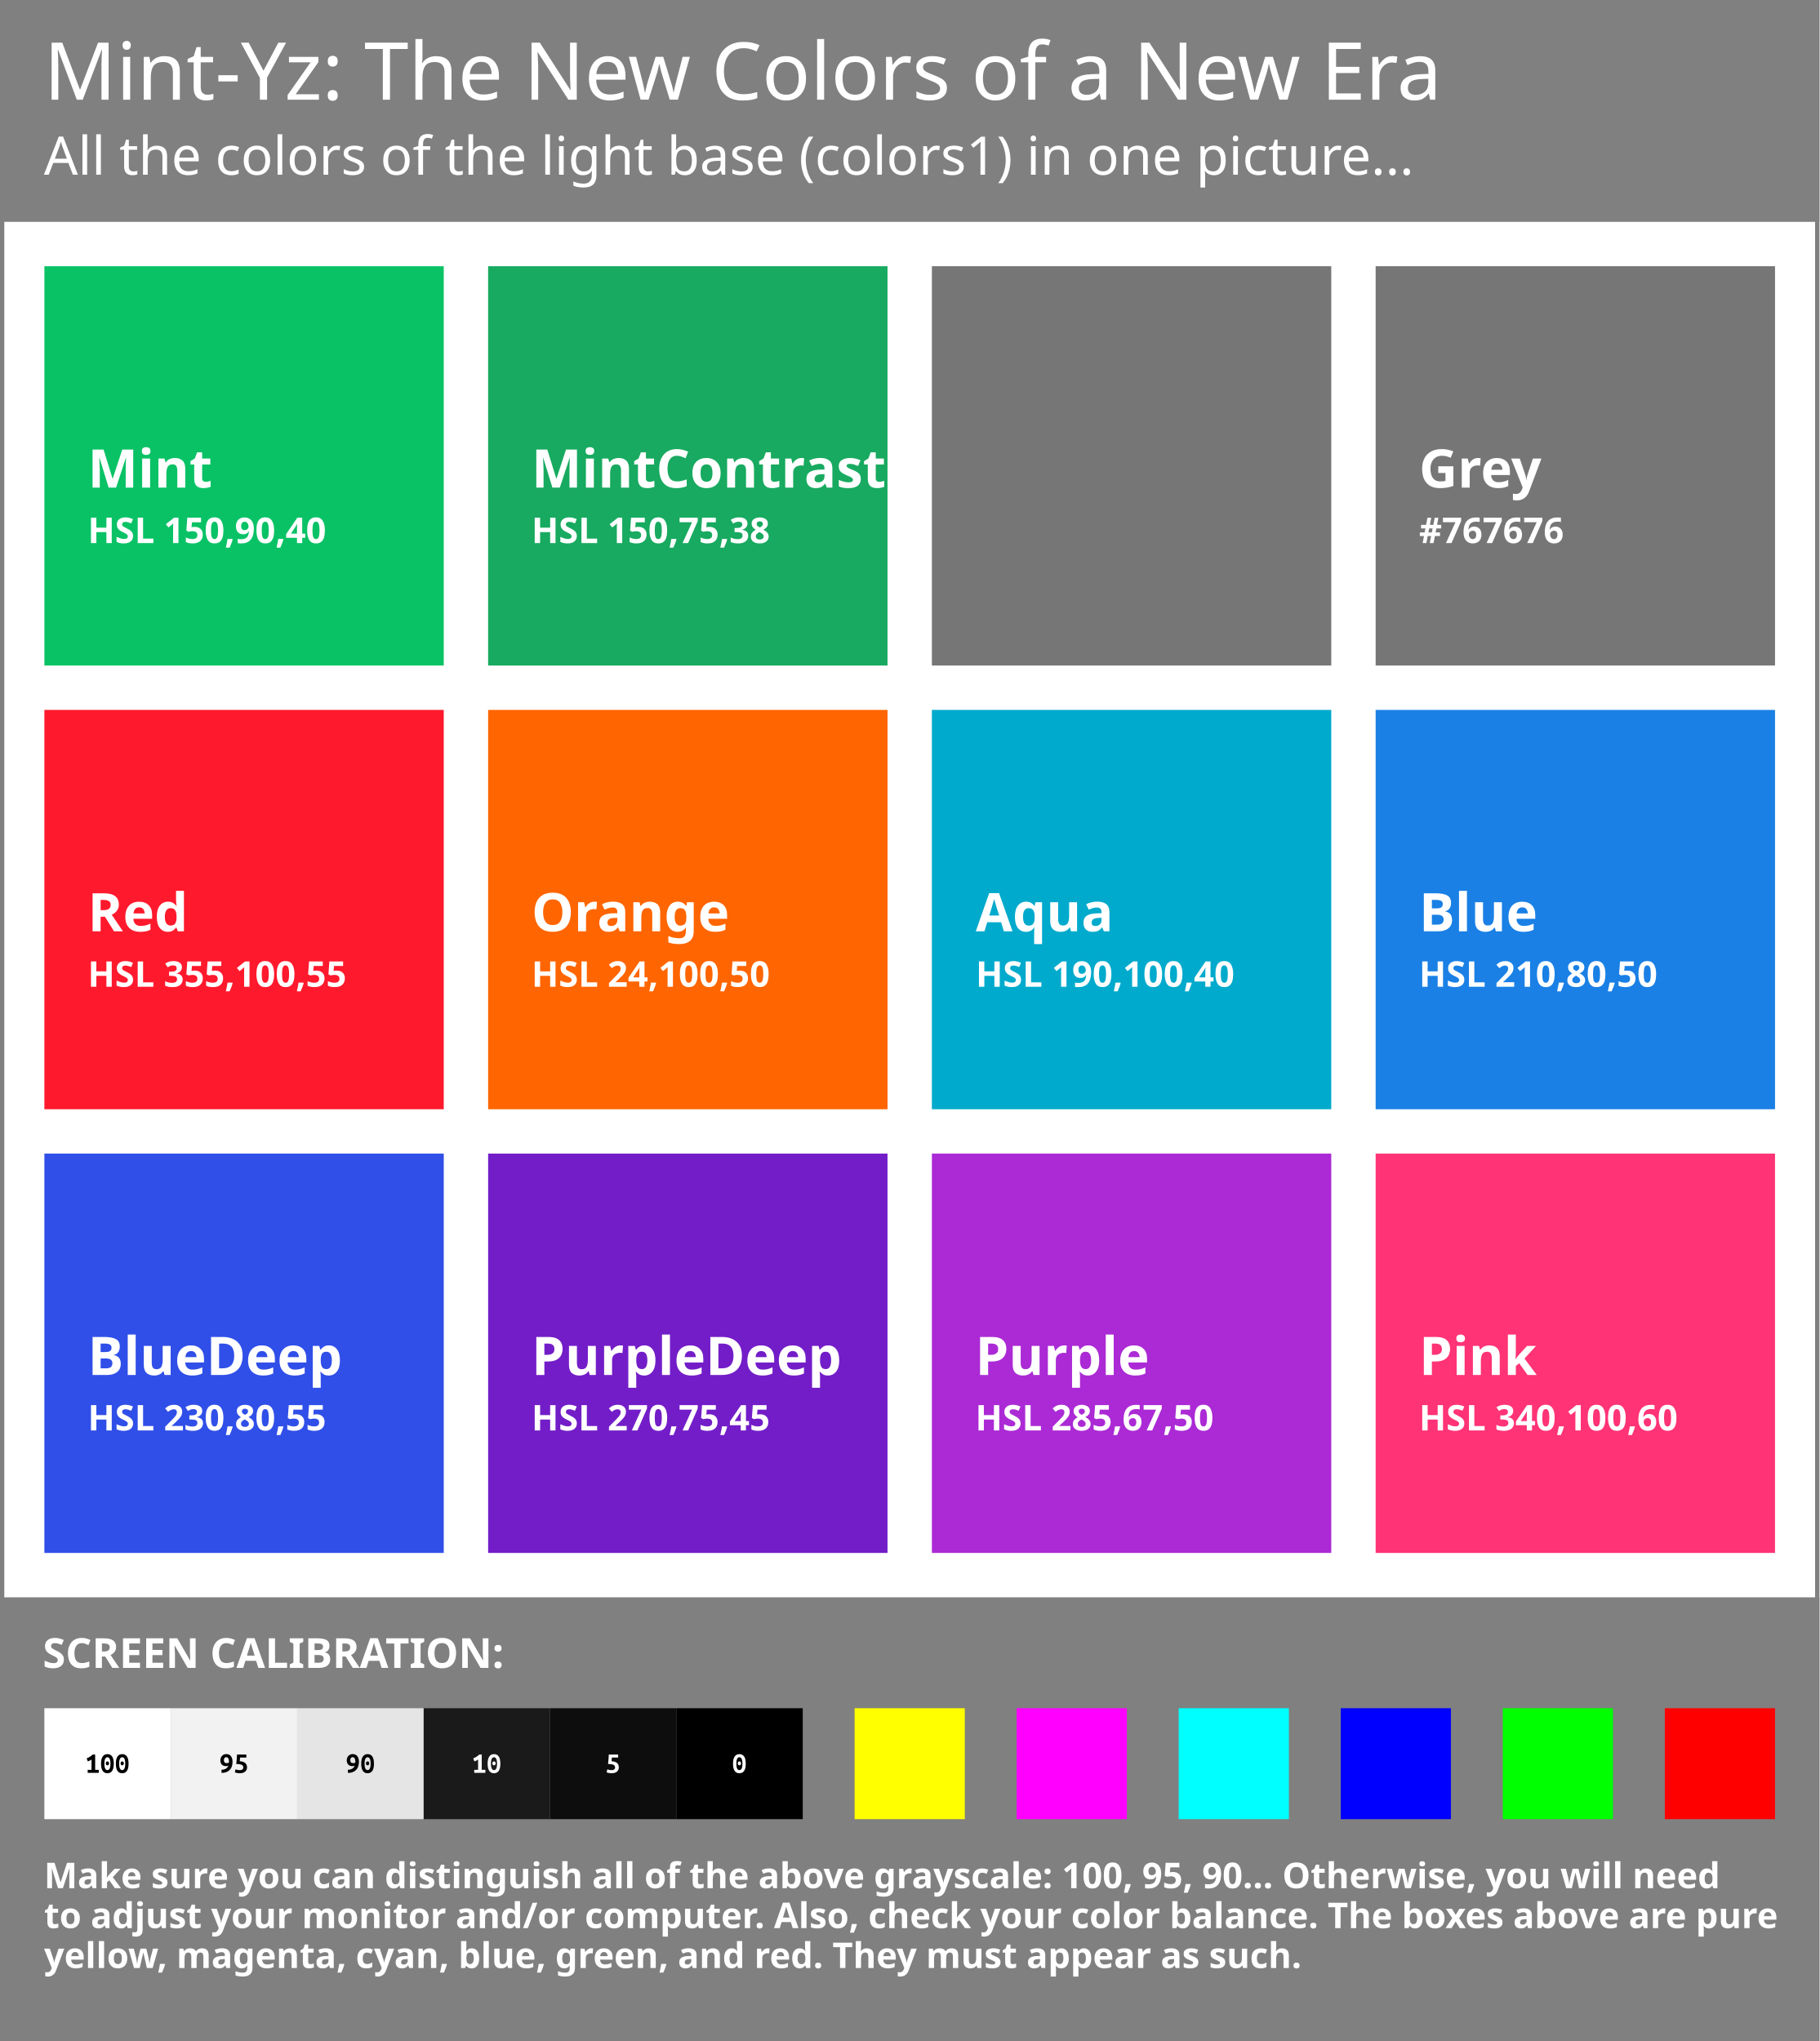
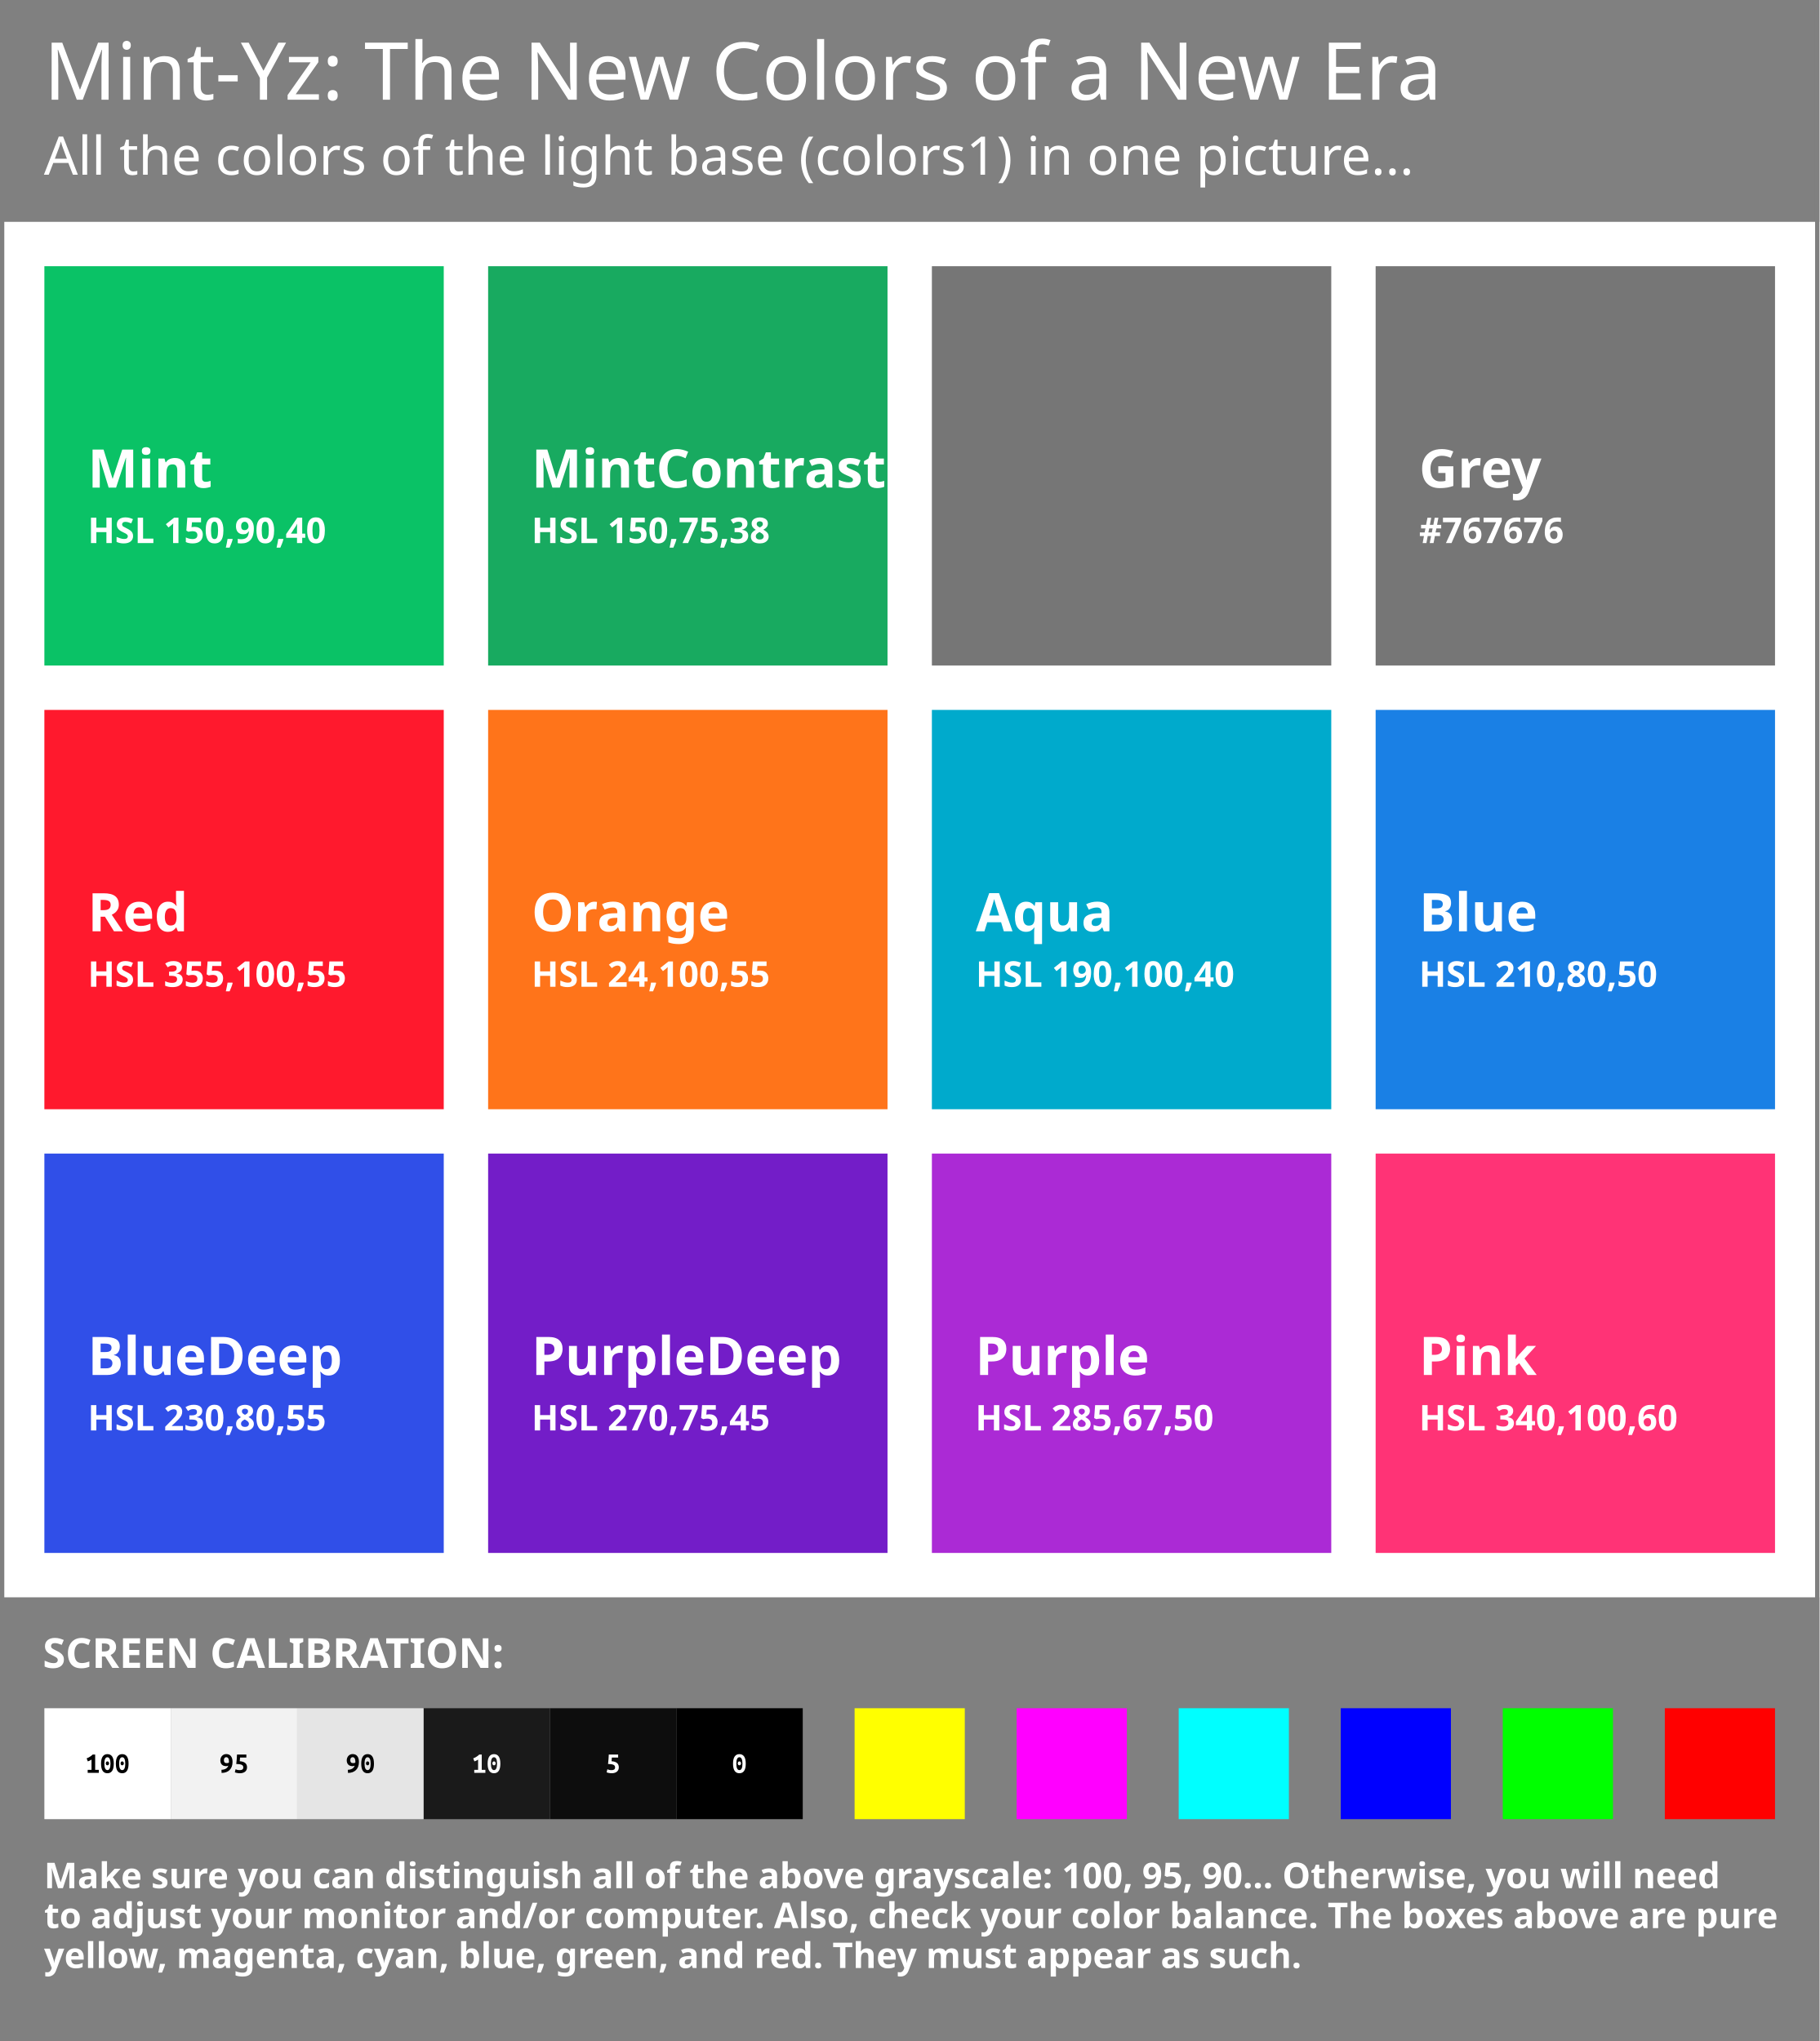
<svg xmlns="http://www.w3.org/2000/svg" width="820" height="920" viewBox="0 0 820 920" version="1.1" id="svg8">
  <defs id="defs2" />
  <g id="layer5">
    <rect y="0" x="0" height="920" width="820" id="rect122" style="fill:#ffffff;fill-opacity:1;stroke:none;stroke-width:0;stroke-opacity:1" />
  </g>
  <g id="layer1" transform="translate(0,-91.79999)">
    <rect y="211.8" x="420" height="180" width="180" id="rect133" style="vector-effect:none;fill:#767676;fill-opacity:1;stroke:none;stroke-width:0;stroke-linecap:butt;stroke-linejoin:miter;stroke-miterlimit:4;stroke-dasharray:none;stroke-dashoffset:0;stroke-opacity:1" />
    <rect y="91.8" x="0" height="100" width="820" id="rect903" style="opacity:1;vector-effect:none;fill:#808080;fill-opacity:1;stroke:none;stroke-width:0;stroke-linecap:butt;stroke-linejoin:miter;stroke-miterlimit:4;stroke-dasharray:none;stroke-dashoffset:0;stroke-opacity:1" />
    <text xml:space="preserve" style="font-style:normal;font-variant:normal;font-weight:normal;font-stretch:normal;font-size:24px;line-height:1.25;font-family:'DejaVu Sans';-inkscape-font-specification:'DejaVu Sans';text-align:start;letter-spacing:0px;word-spacing:0px;text-anchor:start;fill:#000000;fill-opacity:1;stroke:none" x="19.784" y="136.748" id="text947">
      <tspan x="19.784" y="136.748" style="font-style:normal;font-variant:normal;font-weight:normal;font-stretch:normal;font-size:36px;font-family:'Ubuntu Mono';-inkscape-font-specification:'Ubuntu Mono';fill:#ffffff;fill-opacity:1" id="tspan921">Mint-Yz: The New Colors of a New Era</tspan>
      <tspan id="tspan135" x="19.784" y="170.556" style="font-style:normal;font-variant:normal;font-weight:normal;font-stretch:normal;font-size:24px;font-family:'Ubuntu Mono';-inkscape-font-specification:'Ubuntu Mono';fill:#ffffff;fill-opacity:1">All the colors of the light base (colors1) in one picture...</tspan>
    </text>
    <rect y="92.768" x="0.968" height="918.063" width="818.063" id="rect115" style="fill:none;fill-opacity:1;stroke:#808080;stroke-width:1.937;stroke-opacity:1" />
    <g id="g1134" transform="translate(0,-50)">
      <rect y="861.8" x="0" height="200" width="820" id="rect4820" style="opacity:1;vector-effect:none;fill:#808080;fill-opacity:1;stroke:none;stroke-width:0;stroke-linecap:butt;stroke-linejoin:miter;stroke-miterlimit:4;stroke-dasharray:none;stroke-dashoffset:0;stroke-opacity:1" />
      <g id="g1061">
        <g transform="matrix(0,-2.099737,2.760329,0,-19.81775,889.5778)" style="display:inline" id="g1269">
          <rect transform="rotate(-90)" rx="6.3846035e-17" y="-34.396" x="-297" height="23.812" width="17.992" id="rect7" style="fill:#ff0000;fill-opacity:1;stroke:none;stroke-width:0.15;stroke-miterlimit:4;stroke-dasharray:none;stroke-opacity:1" />
          <rect transform="rotate(-90)" style="fill:#00ff00;fill-opacity:1;stroke:none;stroke-width:0.15;stroke-miterlimit:4;stroke-dasharray:none;stroke-opacity:1" id="rect9" width="17.992" height="23.812" x="-270.542" y="-34.396" rx="6.3846035e-17" />
          <rect transform="rotate(-90)" rx="6.3846035e-17" y="-34.396" x="-244.083" height="23.812" width="17.992" id="rect11" style="fill:#0000ff;fill-opacity:1;stroke:none;stroke-width:0.15;stroke-miterlimit:4;stroke-dasharray:none;stroke-opacity:1" />
          <rect transform="rotate(-90)" style="fill:#ffff00;fill-opacity:1;stroke:none;stroke-width:0.15;stroke-miterlimit:4;stroke-dasharray:none;stroke-opacity:1" id="rect818" width="17.992" height="23.812" x="-164.708" y="-34.396" rx="6.3846035e-17" />
          <rect transform="rotate(-90)" rx="6.3846035e-17" y="-34.396" x="-217.625" height="23.812" width="17.992" id="rect820-7" style="fill:#00ffff;fill-opacity:1;stroke:none;stroke-width:0.15;stroke-miterlimit:4;stroke-dasharray:none;stroke-opacity:1" />
          <rect transform="rotate(-90)" style="fill:#ff00ff;fill-opacity:1;stroke:none;stroke-width:0.15;stroke-miterlimit:4;stroke-dasharray:none;stroke-opacity:1" id="rect822-6" width="17.992" height="23.812" x="-191.167" y="-34.396" rx="6.3846035e-17" />
        </g>
        <rect transform="scale(-1)" style="display:inline;fill:#000000;fill-opacity:1;stroke:none;stroke-width:0.387;stroke-miterlimit:4;stroke-dasharray:none;stroke-opacity:1" id="rect1035" width="56.966" height="50" x="-361.798" y="-961.8" rx="2.0215312e-16" />
        <rect transform="scale(-1)" rx="2.0215312e-16" y="-961.8" x="-304.831" height="50" width="56.966" id="rect1037" style="display:inline;fill:#0d0d0d;fill-opacity:1;stroke:none;stroke-width:0.387;stroke-miterlimit:4;stroke-dasharray:none;stroke-opacity:1" />
        <rect transform="scale(-1)" style="display:inline;fill:#f2f2f2;fill-opacity:1;stroke:none;stroke-width:0.387;stroke-miterlimit:4;stroke-dasharray:none;stroke-opacity:1" id="rect1039" width="56.966" height="50" x="-133.933" y="-961.8" rx="2.0215312e-16" />
        <rect transform="scale(-1)" rx="2.0215312e-16" y="-961.8" x="-247.865" height="50" width="56.966" id="rect1041" style="display:inline;fill:#1a1a1a;fill-opacity:1;stroke:none;stroke-width:0.387;stroke-miterlimit:4;stroke-dasharray:none;stroke-opacity:1" />
        <rect transform="scale(-1)" style="display:inline;fill:#e5e5e5;fill-opacity:1;stroke:none;stroke-width:0.387;stroke-miterlimit:4;stroke-dasharray:none;stroke-opacity:1" id="rect1043" width="56.966" height="50" x="-190.899" y="-961.8" rx="2.0215312e-16" />
        <rect rx="2.0215312e-16" y="-961.8" x="-76.966" height="50" width="56.966" id="rect1045" style="display:inline;fill:#ffffff;fill-opacity:1;stroke:none;stroke-width:0.387;stroke-miterlimit:4;stroke-dasharray:none;stroke-opacity:1" transform="scale(-1)" />
        <g id="g1028">
          <g style="font-weight:bold;font-size:13.333px;line-height:17.778px;font-family:'Ubuntu Mono';-inkscape-font-specification:'Ubuntu Mono Bold';letter-spacing:0px;word-spacing:0px" id="text135" aria-label="100">
            <path id="path983" style="font-size:13.333px;text-align:center;text-anchor:middle" d="m 41.25,939.573 v -4.613 q -0.373,0.267 -0.853,0.48 -0.48,0.2 -0.813,0.32 l -0.533,-1.36 q 0.32,-0.12 0.693,-0.307 0.373,-0.187 0.747,-0.413 0.373,-0.227 0.707,-0.48 0.333,-0.253 0.573,-0.52 h 1.12 v 6.893 h 1.64 v 1.36 h -5.013 v -1.36 z" />
            <path id="path985" style="font-size:13.333px;text-align:center;text-anchor:middle" d="m 51.277,936.786 q 0,2.187 -0.733,3.253 -0.733,1.067 -2.133,1.067 -1.4,0 -2.133,-1.067 -0.733,-1.067 -0.733,-3.253 0,-2.16 0.747,-3.227 0.747,-1.067 2.12,-1.067 1.4,0 2.133,1.067 0.733,1.053 0.733,3.227 z m -1.48,0 q 0,-1.413 -0.36,-2.147 -0.347,-0.747 -1.027,-0.747 -0.667,0 -1.027,0.747 -0.36,0.733 -0.36,2.147 0,1.427 0.36,2.173 0.36,0.733 1.027,0.733 0.68,0 1.027,-0.733 0.36,-0.747 0.36,-2.173 z m -0.64,-0.133 q 0,0.36 -0.213,0.627 -0.2,0.253 -0.52,0.253 -0.347,0 -0.547,-0.253 -0.2,-0.267 -0.2,-0.627 0,-0.36 0.2,-0.627 0.2,-0.267 0.547,-0.267 0.32,0 0.52,0.267 0.213,0.267 0.213,0.627 z" />
            <path id="path987" style="font-size:13.333px;text-align:center;text-anchor:middle" d="m 57.943,936.786 q 0,2.187 -0.733,3.253 -0.733,1.067 -2.133,1.067 -1.4,0 -2.133,-1.067 -0.733,-1.067 -0.733,-3.253 0,-2.16 0.747,-3.227 0.747,-1.067 2.12,-1.067 1.4,0 2.133,1.067 0.733,1.053 0.733,3.227 z m -1.48,0 q 0,-1.413 -0.36,-2.147 -0.347,-0.747 -1.027,-0.747 -0.667,0 -1.027,0.747 -0.36,0.733 -0.36,2.147 0,1.427 0.36,2.173 0.36,0.733 1.027,0.733 0.68,0 1.027,-0.733 0.36,-0.747 0.36,-2.173 z m -0.64,-0.133 q 0,0.36 -0.213,0.627 -0.2,0.253 -0.52,0.253 -0.347,0 -0.547,-0.253 -0.2,-0.267 -0.2,-0.627 0,-0.36 0.2,-0.627 0.2,-0.267 0.547,-0.267 0.32,0 0.52,0.267 0.213,0.267 0.213,0.627 z" />
          </g>
          <g style="font-weight:bold;font-size:13.333px;line-height:17.778px;font-family:'Ubuntu Mono';-inkscape-font-specification:'Ubuntu Mono Bold';letter-spacing:0px;word-spacing:0px" id="text141" aria-label="0">
            <path id="path990" style="font-size:13.333px;text-align:center;text-anchor:middle;fill:#ffffff;fill-opacity:1" d="m 336.107,936.786 q 0,2.187 -0.733,3.253 -0.733,1.067 -2.133,1.067 -1.4,0 -2.133,-1.067 -0.733,-1.067 -0.733,-3.253 0,-2.16 0.747,-3.227 0.747,-1.067 2.12,-1.067 1.4,0 2.133,1.067 0.733,1.053 0.733,3.227 z m -1.48,0 q 0,-1.413 -0.36,-2.147 -0.347,-0.747 -1.027,-0.747 -0.667,0 -1.027,0.747 -0.36,0.733 -0.36,2.147 0,1.427 0.36,2.173 0.36,0.733 1.027,0.733 0.68,0 1.027,-0.733 0.36,-0.747 0.36,-2.173 z m -0.64,-0.133 q 0,0.36 -0.213,0.627 -0.2,0.253 -0.52,0.253 -0.347,0 -0.547,-0.253 -0.2,-0.267 -0.2,-0.627 0,-0.36 0.2,-0.627 0.2,-0.267 0.547,-0.267 0.32,0 0.52,0.267 0.213,0.267 0.213,0.627 z" />
          </g>
          <g style="font-weight:bold;font-size:13.333px;line-height:17.778px;font-family:'Ubuntu Mono';-inkscape-font-specification:'Ubuntu Mono Bold';letter-spacing:0px;word-spacing:0px" id="text968" aria-label="95">
            <path id="path993" style="font-size:13.333px;text-align:center;text-anchor:middle" d="m 102.189,936.546 q 0.253,0 0.533,-0.053 0.28,-0.053 0.453,-0.147 0.013,-0.107 0.013,-0.253 0.013,-0.16 0.013,-0.307 0,-0.333 -0.067,-0.667 -0.053,-0.347 -0.2,-0.627 -0.133,-0.28 -0.373,-0.453 -0.227,-0.173 -0.573,-0.173 -0.293,0 -0.507,0.12 -0.2,0.107 -0.333,0.293 -0.12,0.187 -0.187,0.44 -0.053,0.253 -0.053,0.533 0,0.627 0.293,0.96 0.293,0.333 0.987,0.333 z m -0.213,1.36 q -0.72,0 -1.227,-0.2 -0.507,-0.213 -0.827,-0.573 -0.32,-0.36 -0.467,-0.827 -0.147,-0.48 -0.147,-1.027 0,-0.48 0.16,-0.973 0.173,-0.507 0.493,-0.907 0.333,-0.413 0.827,-0.667 0.493,-0.267 1.16,-0.267 1.387,0 2.12,0.933 0.733,0.933 0.733,2.6 0,1.2 -0.347,2.133 -0.347,0.92 -1,1.547 -0.64,0.627 -1.56,0.96 -0.907,0.32 -2.027,0.32 l -0.053,-1.413 q 1.067,-0.013 1.907,-0.453 0.84,-0.453 1.187,-1.413 -0.52,0.227 -0.933,0.227 z" />
            <path id="path995" style="font-size:13.333px;text-align:center;text-anchor:middle" d="m 109.656,938.506 q 0,-0.347 -0.12,-0.627 -0.107,-0.293 -0.453,-0.493 -0.333,-0.213 -0.96,-0.32 -0.627,-0.12 -1.64,-0.12 0.133,-1.12 0.213,-2.187 0.08,-1.08 0.12,-2.08 h 4.213 v 1.36 h -2.84 q -0.027,0.427 -0.067,0.893 -0.04,0.467 -0.067,0.76 1.653,0.107 2.467,0.8 0.813,0.693 0.813,1.947 0,0.573 -0.2,1.067 -0.2,0.48 -0.613,0.84 -0.413,0.36 -1.027,0.56 -0.613,0.2 -1.427,0.2 -0.32,0 -0.653,-0.04 -0.333,-0.04 -0.64,-0.107 -0.307,-0.053 -0.56,-0.133 -0.24,-0.08 -0.373,-0.147 l 0.333,-1.36 q 0.293,0.147 0.747,0.267 0.453,0.12 1.133,0.12 0.48,0 0.787,-0.107 0.32,-0.107 0.493,-0.267 0.187,-0.173 0.253,-0.387 0.067,-0.213 0.067,-0.44 z" />
          </g>
          <g style="font-weight:bold;font-size:13.333px;line-height:17.778px;font-family:'Ubuntu Mono';-inkscape-font-specification:'Ubuntu Mono Bold';letter-spacing:0px;word-spacing:0px" id="text973" aria-label="90">
            <path id="path998" style="font-size:13.333px;text-align:center;text-anchor:middle" d="m 159.155,936.546 q 0.253,0 0.533,-0.053 0.28,-0.053 0.453,-0.147 0.013,-0.107 0.013,-0.253 0.013,-0.16 0.013,-0.307 0,-0.333 -0.067,-0.667 -0.053,-0.347 -0.2,-0.627 -0.133,-0.28 -0.373,-0.453 -0.227,-0.173 -0.573,-0.173 -0.293,0 -0.507,0.12 -0.2,0.107 -0.333,0.293 -0.12,0.187 -0.187,0.44 -0.053,0.253 -0.053,0.533 0,0.627 0.293,0.96 0.293,0.333 0.987,0.333 z m -0.213,1.36 q -0.72,0 -1.227,-0.2 -0.507,-0.213 -0.827,-0.573 -0.32,-0.36 -0.467,-0.827 -0.147,-0.48 -0.147,-1.027 0,-0.48 0.16,-0.973 0.173,-0.507 0.493,-0.907 0.333,-0.413 0.827,-0.667 0.493,-0.267 1.16,-0.267 1.387,0 2.12,0.933 0.733,0.933 0.733,2.6 0,1.2 -0.347,2.133 -0.347,0.92 -1,1.547 -0.64,0.627 -1.56,0.96 -0.907,0.32 -2.027,0.32 l -0.053,-1.413 q 1.067,-0.013 1.907,-0.453 0.84,-0.453 1.187,-1.413 -0.52,0.227 -0.933,0.227 z" />
            <path id="path1000" style="font-size:13.333px;text-align:center;text-anchor:middle" d="m 168.542,936.786 q 0,2.187 -0.733,3.253 -0.733,1.067 -2.133,1.067 -1.4,0 -2.133,-1.067 -0.733,-1.067 -0.733,-3.253 0,-2.16 0.747,-3.227 0.747,-1.067 2.12,-1.067 1.4,0 2.133,1.067 0.733,1.053 0.733,3.227 z m -1.48,0 q 0,-1.413 -0.36,-2.147 -0.347,-0.747 -1.027,-0.747 -0.667,0 -1.027,0.747 -0.36,0.733 -0.36,2.147 0,1.427 0.36,2.173 0.36,0.733 1.027,0.733 0.68,0 1.027,-0.733 0.36,-0.747 0.36,-2.173 z m -0.64,-0.133 q 0,0.36 -0.213,0.627 -0.2,0.253 -0.52,0.253 -0.347,0 -0.547,-0.253 -0.2,-0.267 -0.2,-0.627 0,-0.36 0.2,-0.627 0.2,-0.267 0.547,-0.267 0.32,0 0.52,0.267 0.213,0.267 0.213,0.627 z" />
          </g>
          <g style="font-weight:bold;font-size:13.333px;line-height:17.778px;font-family:'Ubuntu Mono';-inkscape-font-specification:'Ubuntu Mono Bold';letter-spacing:0px;word-spacing:0px" id="text977" aria-label="10">
            <path id="path1003" style="font-size:13.333px;text-align:center;text-anchor:middle;fill:#ffffff;fill-opacity:1" d="m 215.481,939.573 v -4.613 q -0.373,0.267 -0.853,0.48 -0.48,0.2 -0.813,0.32 l -0.533,-1.36 q 0.32,-0.12 0.693,-0.307 0.373,-0.187 0.747,-0.413 0.373,-0.227 0.707,-0.48 0.333,-0.253 0.573,-0.52 h 1.12 v 6.893 h 1.64 v 1.36 H 213.748 v -1.36 z" />
            <path id="path1005" style="font-size:13.333px;text-align:center;text-anchor:middle;fill:#ffffff;fill-opacity:1" d="m 225.508,936.786 q 0,2.187 -0.733,3.253 -0.733,1.067 -2.133,1.067 -1.4,0 -2.133,-1.067 -0.733,-1.067 -0.733,-3.253 0,-2.16 0.747,-3.227 0.747,-1.067 2.12,-1.067 1.4,0 2.133,1.067 0.733,1.053 0.733,3.227 z m -1.48,0 q 0,-1.413 -0.36,-2.147 -0.347,-0.747 -1.027,-0.747 -0.667,0 -1.027,0.747 -0.36,0.733 -0.36,2.147 0,1.427 0.36,2.173 0.36,0.733 1.027,0.733 0.68,0 1.027,-0.733 0.36,-0.747 0.36,-2.173 z m -0.64,-0.133 q 0,0.36 -0.213,0.627 -0.2,0.253 -0.52,0.253 -0.347,0 -0.547,-0.253 -0.2,-0.267 -0.2,-0.627 0,-0.36 0.2,-0.627 0.2,-0.267 0.547,-0.267 0.32,0 0.52,0.267 0.213,0.267 0.213,0.627 z" />
          </g>
          <g style="font-weight:bold;font-size:13.333px;line-height:17.778px;font-family:'Ubuntu Mono';-inkscape-font-specification:'Ubuntu Mono Bold';letter-spacing:0px;word-spacing:0px" id="text981" aria-label="5">
            <path id="path1008" style="font-size:13.333px;text-align:center;text-anchor:middle;fill:#ffffff;fill-opacity:1" d="m 277.221,938.506 q 0,-0.347 -0.12,-0.627 -0.107,-0.293 -0.453,-0.493 -0.333,-0.213 -0.96,-0.32 -0.627,-0.12 -1.64,-0.12 0.133,-1.12 0.213,-2.187 0.08,-1.08 0.12,-2.08 h 4.213 v 1.36 h -2.84 q -0.027,0.427 -0.067,0.893 -0.04,0.467 -0.067,0.76 1.653,0.107 2.467,0.8 0.813,0.693 0.813,1.947 0,0.573 -0.2,1.067 -0.2,0.48 -0.613,0.84 -0.413,0.36 -1.027,0.56 -0.613,0.2 -1.427,0.2 -0.32,0 -0.653,-0.04 -0.333,-0.04 -0.64,-0.107 -0.307,-0.053 -0.56,-0.133 -0.24,-0.08 -0.373,-0.147 l 0.333,-1.36 q 0.293,0.147 0.747,0.267 0.453,0.12 1.133,0.12 0.48,0 0.787,-0.107 0.32,-0.107 0.493,-0.267 0.187,-0.173 0.253,-0.387 0.067,-0.213 0.067,-0.44 z" />
          </g>
        </g>
      </g>
      <text id="text1065" y="893.616" x="19.253" style="font-weight:bold;font-size:18.667px;line-height:29.333px;font-family:'Ubuntu Mono';-inkscape-font-specification:'Ubuntu Mono Bold';letter-spacing:0px;word-spacing:0px" xml:space="preserve">
        <tspan style="font-size:18.667px;fill:#ffffff;fill-opacity:1" y="893.616" x="19.253" id="tspan1063">SCREEN CALIBRATION:</tspan>
      </text>
      <text id="text1069" y="992.904" x="19.856" style="font-weight:bold;font-size:16px;line-height:18px;font-family:'Ubuntu Mono';-inkscape-font-specification:'Ubuntu Mono Bold';letter-spacing:0px;word-spacing:0px" xml:space="preserve">
        <tspan style="font-style:normal;font-variant:normal;font-weight:bold;font-stretch:normal;font-family:'Ubuntu Mono';-inkscape-font-specification:'Ubuntu Mono Bold';fill:#ffffff;fill-opacity:1" id="tspan1075" y="992.904" x="19.856">Make sure you can distinguish all of the above grayscale: 100, 95, 90... Otherwise, you will need</tspan>
        <tspan style="font-style:normal;font-variant:normal;font-weight:bold;font-stretch:normal;font-family:'Ubuntu Mono';-inkscape-font-specification:'Ubuntu Mono Bold';fill:#ffffff;fill-opacity:1" id="tspan1079" y="1010.904" x="19.856">to adjust your monitor and/or computer. Also, check your color balance. The boxes above are pure</tspan>
        <tspan id="tspan1089" style="font-style:normal;font-variant:normal;font-weight:bold;font-stretch:normal;font-family:'Ubuntu Mono';-inkscape-font-specification:'Ubuntu Mono Bold';fill:#ffffff;fill-opacity:1" y="1028.904" x="19.856">yellow, magenta, cyan, blue, green, and red. They must appear as such.</tspan>
      </text>
    </g>
    <g id="g935" transform="translate(400,150)">
      <rect style="opacity:1;vector-effect:none;fill:#00aacc;fill-opacity:1;stroke:none;stroke-width:0;stroke-linecap:butt;stroke-linejoin:miter;stroke-miterlimit:4;stroke-dasharray:none;stroke-dashoffset:0;stroke-opacity:1" id="rect830" width="180" height="180" x="20" y="261.8" />
      <text id="text59" y="361.592" x="39.784" style="font-style:normal;font-variant:normal;font-weight:bold;font-stretch:normal;font-size:16px;line-height:25px;font-family:'Ubuntu Mono';-inkscape-font-specification:'Ubuntu Mono Bold';text-align:start;letter-spacing:0px;word-spacing:0px;text-anchor:start;fill:#000000;fill-opacity:1;stroke:none" xml:space="preserve">
        <tspan id="tspan866" style="font-size:24px;line-height:18px;fill:#ffffff;fill-opacity:1" y="361.592" x="39.784">Aqua</tspan>
        <tspan style="line-height:18px;fill:#ffffff;fill-opacity:1" y="386.592" x="39.784" id="tspan933">HSL 190,100,40</tspan>
      </text>
    </g>
    <g id="g956" transform="translate(0,-50)">
      <rect y="261.8" x="620" height="180" width="180" id="rect55" style="opacity:1;vector-effect:none;fill:#767676;fill-opacity:1;stroke:none;stroke-width:0;stroke-linecap:butt;stroke-linejoin:miter;stroke-miterlimit:4;stroke-dasharray:none;stroke-dashoffset:0;stroke-opacity:1" />
      <text xml:space="preserve" style="font-style:normal;font-variant:normal;font-weight:bold;font-stretch:normal;font-size:16px;line-height:25px;font-family:'Ubuntu Mono';-inkscape-font-specification:'Ubuntu Mono Bold';text-align:start;letter-spacing:0px;word-spacing:0px;text-anchor:start;fill:#000000;fill-opacity:1;stroke:none" x="639.568" y="361.592" id="text896">
        <tspan x="639.568" y="361.592" style="font-size:24px;line-height:18px;fill:#ffffff;fill-opacity:1" id="tspan890">Grey</tspan>
        <tspan x="639.568" y="386.592" style="line-height:18px;fill:#ffffff;fill-opacity:1" id="tspan894">#767676</tspan>
      </text>
    </g>
    <g id="g990" transform="translate(-200,-45.39999)">
-       <rect y="457.2" x="420" height="180" width="180" id="rect812" style="vector-effect:none;fill:#ff6500;fill-opacity:1;stroke:none;stroke-width:0;stroke-linecap:butt;stroke-linejoin:miter;stroke-miterlimit:4;stroke-dasharray:none;stroke-dashoffset:0;stroke-opacity:1" />
+       <rect y="457.2" x="420" height="180" width="180" id="rect812" style="vector-effect:none;fill:#ff741a;fill-opacity:1;stroke:none;stroke-width:0;stroke-linecap:butt;stroke-linejoin:miter;stroke-miterlimit:4;stroke-dasharray:none;stroke-dashoffset:0;stroke-opacity:1" />
      <text id="text904" y="556.992" x="439.568" style="font-style:normal;font-variant:normal;font-weight:bold;font-stretch:normal;font-size:16px;line-height:25px;font-family:'Ubuntu Mono';-inkscape-font-specification:'Ubuntu Mono Bold';text-align:start;letter-spacing:0px;word-spacing:0px;text-anchor:start;fill:#000000;fill-opacity:1;stroke:none" xml:space="preserve">
        <tspan id="tspan898" style="font-size:24px;line-height:18px;fill:#ffffff;fill-opacity:1" y="556.992" x="439.568">Orange</tspan>
-         <tspan id="tspan902" style="line-height:18px;fill:#ffffff;fill-opacity:1" y="581.992" x="439.568">HSL 24,100,50</tspan>
+         <tspan id="tspan902" style="line-height:18px;fill:#ffffff;fill-opacity:1" y="581.992" x="439.568">HSL 24,100,55</tspan>
      </text>
    </g>
    <g id="g970" transform="translate(400,150)">
      <rect y="461.8" x="220" height="180" width="180" id="rect822" style="opacity:1;vector-effect:none;fill:#ff3376;fill-opacity:1;stroke:none;stroke-width:0;stroke-linecap:butt;stroke-linejoin:miter;stroke-miterlimit:4;stroke-dasharray:none;stroke-dashoffset:0;stroke-opacity:1" />
      <text id="text912" y="561.592" x="239.568" style="font-style:normal;font-variant:normal;font-weight:bold;font-stretch:normal;font-size:16px;line-height:25px;font-family:'Ubuntu Mono';-inkscape-font-specification:'Ubuntu Mono Bold';text-align:start;letter-spacing:0px;word-spacing:0px;text-anchor:start;fill:#000000;fill-opacity:1;stroke:none" xml:space="preserve">
        <tspan id="tspan906" style="font-size:24px;line-height:18px;fill:#ffffff;fill-opacity:1" y="561.592" x="239.568">Pink</tspan>
        <tspan id="tspan910" style="line-height:18px;fill:#ffffff;fill-opacity:1" y="586.592" x="239.568">HSL 340,100,60</tspan>
      </text>
    </g>
    <g id="g977" transform="translate(0,150)">
      <rect style="opacity:1;vector-effect:none;fill:#ab2ad5;fill-opacity:1;stroke:none;stroke-width:0;stroke-linecap:butt;stroke-linejoin:miter;stroke-miterlimit:4;stroke-dasharray:none;stroke-dashoffset:0;stroke-opacity:1" id="rect820" width="180" height="180" x="420" y="461.8" />
      <text xml:space="preserve" style="font-style:normal;font-variant:normal;font-weight:bold;font-stretch:normal;font-size:16px;line-height:25px;font-family:'Ubuntu Mono';-inkscape-font-specification:'Ubuntu Mono Bold';text-align:start;letter-spacing:0px;word-spacing:0px;text-anchor:start;fill:#000000;fill-opacity:1;stroke:none" x="439.568" y="561.592" id="text920">
        <tspan x="439.568" y="561.592" style="font-size:24px;line-height:18px;fill:#ffffff;fill-opacity:1" id="tspan914">Purple</tspan>
        <tspan x="439.568" y="586.592" style="line-height:18px;fill:#ffffff;fill-opacity:1" id="tspan918">HSL 285,67,50</tspan>
      </text>
    </g>
    <g id="g984" transform="translate(-600,-50)">
      <rect y="461.8" x="620" height="180" width="180" id="rect824" style="opacity:1;vector-effect:none;fill:#ff192d;fill-opacity:1;stroke:none;stroke-width:0;stroke-linecap:butt;stroke-linejoin:miter;stroke-miterlimit:4;stroke-dasharray:none;stroke-dashoffset:0;stroke-opacity:1" />
      <text id="text928" y="561.592" x="639.568" style="font-style:normal;font-variant:normal;font-weight:bold;font-stretch:normal;font-size:16px;line-height:25px;font-family:'Ubuntu Mono';-inkscape-font-specification:'Ubuntu Mono Bold';text-align:start;letter-spacing:0px;word-spacing:0px;text-anchor:start;fill:#000000;fill-opacity:1;stroke:none" xml:space="preserve">
        <tspan id="tspan922" style="font-size:24px;line-height:18px;fill:#ffffff;fill-opacity:1" y="561.592" x="639.568">Red</tspan>
        <tspan style="line-height:18px;fill:#ffffff;fill-opacity:1" y="586.592" x="639.568" id="tspan923">HSL 355,100,55</tspan>
      </text>
    </g>
    <g id="g1099" transform="translate(-200,-450)">
      <rect y="661.8" x="420" height="180" width="180" id="rect1089" style="opacity:1;vector-effect:none;fill:#18aa60;fill-opacity:1;stroke:none;stroke-width:0;stroke-linecap:butt;stroke-linejoin:miter;stroke-miterlimit:4;stroke-dasharray:none;stroke-dashoffset:0;stroke-opacity:1" />
      <text xml:space="preserve" style="font-style:normal;font-variant:normal;font-weight:bold;font-stretch:normal;font-size:16px;line-height:25px;font-family:'Ubuntu Mono';-inkscape-font-specification:'Ubuntu Mono Bold';text-align:start;letter-spacing:0px;word-spacing:0px;text-anchor:start;fill:#000000;fill-opacity:1;stroke:none" x="439.568" y="761.592" id="text1097">
        <tspan x="439.568" y="761.592" style="font-size:24px;line-height:18px;fill:#ffffff;fill-opacity:1" id="tspan1091">MintContrast</tspan>
        <tspan id="tspan1095" x="439.568" y="786.592" style="line-height:18px;fill:#ffffff;fill-opacity:1">HSL 150,75,38</tspan>
      </text>
    </g>
    <g transform="translate(-400,-450)" id="g991">
      <rect style="opacity:1;vector-effect:none;fill:#0ac266;fill-opacity:1;stroke:none;stroke-width:0;stroke-linecap:butt;stroke-linejoin:miter;stroke-miterlimit:4;stroke-dasharray:none;stroke-dashoffset:0;stroke-opacity:1" id="rect816" width="180" height="180" x="420" y="661.8" />
      <text id="text952" y="761.592" x="439.568" style="font-style:normal;font-variant:normal;font-weight:bold;font-stretch:normal;font-size:16px;line-height:25px;font-family:'Ubuntu Mono';-inkscape-font-specification:'Ubuntu Mono Bold';text-align:start;letter-spacing:0px;word-spacing:0px;text-anchor:start;fill:#000000;fill-opacity:1;stroke:none" xml:space="preserve">
        <tspan id="tspan946" style="font-size:24px;line-height:18px;fill:#ffffff;fill-opacity:1" y="761.592" x="439.568">Mint</tspan>
        <tspan style="line-height:18px;fill:#ffffff;fill-opacity:1" y="786.592" x="439.568" id="tspan992">HSL 150,90,40</tspan>
      </text>
    </g>
    <g id="g942" transform="translate(400,150)">
      <rect style="opacity:1;vector-effect:none;fill:#1a80e5;fill-opacity:1;stroke:none;stroke-width:0;stroke-linecap:butt;stroke-linejoin:miter;stroke-miterlimit:4;stroke-dasharray:none;stroke-dashoffset:0;stroke-opacity:1" id="rect842" width="180" height="180" x="220" y="261.8" />
      <text xml:space="preserve" style="font-style:normal;font-variant:normal;font-weight:bold;font-stretch:normal;font-size:16px;line-height:25px;font-family:'Ubuntu Mono';-inkscape-font-specification:'Ubuntu Mono Bold';text-align:start;letter-spacing:0px;word-spacing:0px;text-anchor:start;fill:#000000;fill-opacity:1;stroke:none" x="239.568" y="361.592" id="text880">
        <tspan x="239.568" y="361.592" style="font-size:24px;line-height:18px;fill:#ffffff;fill-opacity:1" id="tspan874">Blue</tspan>
        <tspan x="239.568" y="386.592" style="line-height:18px;fill:#ffffff;fill-opacity:1" id="tspan935">HSL 210,80,50</tspan>
      </text>
    </g>
    <g id="g983" transform="translate(0,-50)">
      <rect style="vector-effect:none;fill:#304fe8;fill-opacity:1;stroke:none;stroke-width:0;stroke-linecap:butt;stroke-linejoin:miter;stroke-miterlimit:4;stroke-dasharray:none;stroke-dashoffset:0;stroke-opacity:1" id="rect828" width="180" height="180" x="20" y="661.8" />
      <text xml:space="preserve" style="font-style:normal;font-variant:normal;font-weight:bold;font-stretch:normal;font-size:16px;line-height:25px;font-family:'Ubuntu Mono';-inkscape-font-specification:'Ubuntu Mono Bold';text-align:start;letter-spacing:0px;word-spacing:0px;text-anchor:start;fill:#000000;fill-opacity:1;stroke:none" x="39.568" y="761.592" id="text976">
        <tspan x="39.568" y="761.592" style="font-size:24px;line-height:18px;fill:#ffffff;fill-opacity:1" id="tspan970">BlueDeep</tspan>
        <tspan x="39.568" y="786.592" style="line-height:18px;fill:#ffffff;fill-opacity:1" id="tspan974">HSL 230,80,55</tspan>
      </text>
    </g>
    <g transform="translate(-200,150)" id="g958">
      <rect y="461.8" x="420" height="180" width="180" id="rect946" style="opacity:1;vector-effect:none;fill:#731dc8;fill-opacity:1;stroke:none;stroke-width:0;stroke-linecap:butt;stroke-linejoin:miter;stroke-miterlimit:4;stroke-dasharray:none;stroke-dashoffset:0;stroke-opacity:1" />
      <text id="text956" y="561.592" x="439.568" style="font-style:normal;font-variant:normal;font-weight:bold;font-stretch:normal;font-size:16px;line-height:25px;font-family:'Ubuntu Mono';-inkscape-font-specification:'Ubuntu Mono Bold';text-align:start;letter-spacing:0px;word-spacing:0px;text-anchor:start;fill:#000000;fill-opacity:1;stroke:none" xml:space="preserve">
        <tspan id="tspan948" style="font-size:24px;line-height:18px;fill:#ffffff;fill-opacity:1" y="561.592" x="439.568">PurpleDeep</tspan>
        <tspan id="tspan954" style="line-height:18px;fill:#ffffff;fill-opacity:1" y="586.592" x="439.568">HSL 270,75,45</tspan>
      </text>
    </g>
  </g>
  <g id="layer2" style="display:none">
    <rect style="fill:#000000;fill-opacity:0.1;stroke-width:0" id="rect920" width="820" height="620" x="0" y="100" />
  </g>
  <g id="layer3" style="display:none">
    <rect y="100" x="0" height="620" width="820" id="rect937" style="display:inline;fill:#ffffff;fill-opacity:0.2;stroke-width:0" />
  </g>
  <g id="layer4" style="display:none">
    <rect style="display:inline;fill:#000000;fill-opacity:0.3;stroke-width:0" id="rect940" width="820" height="620" x="0" y="100" />
  </g>
</svg>
